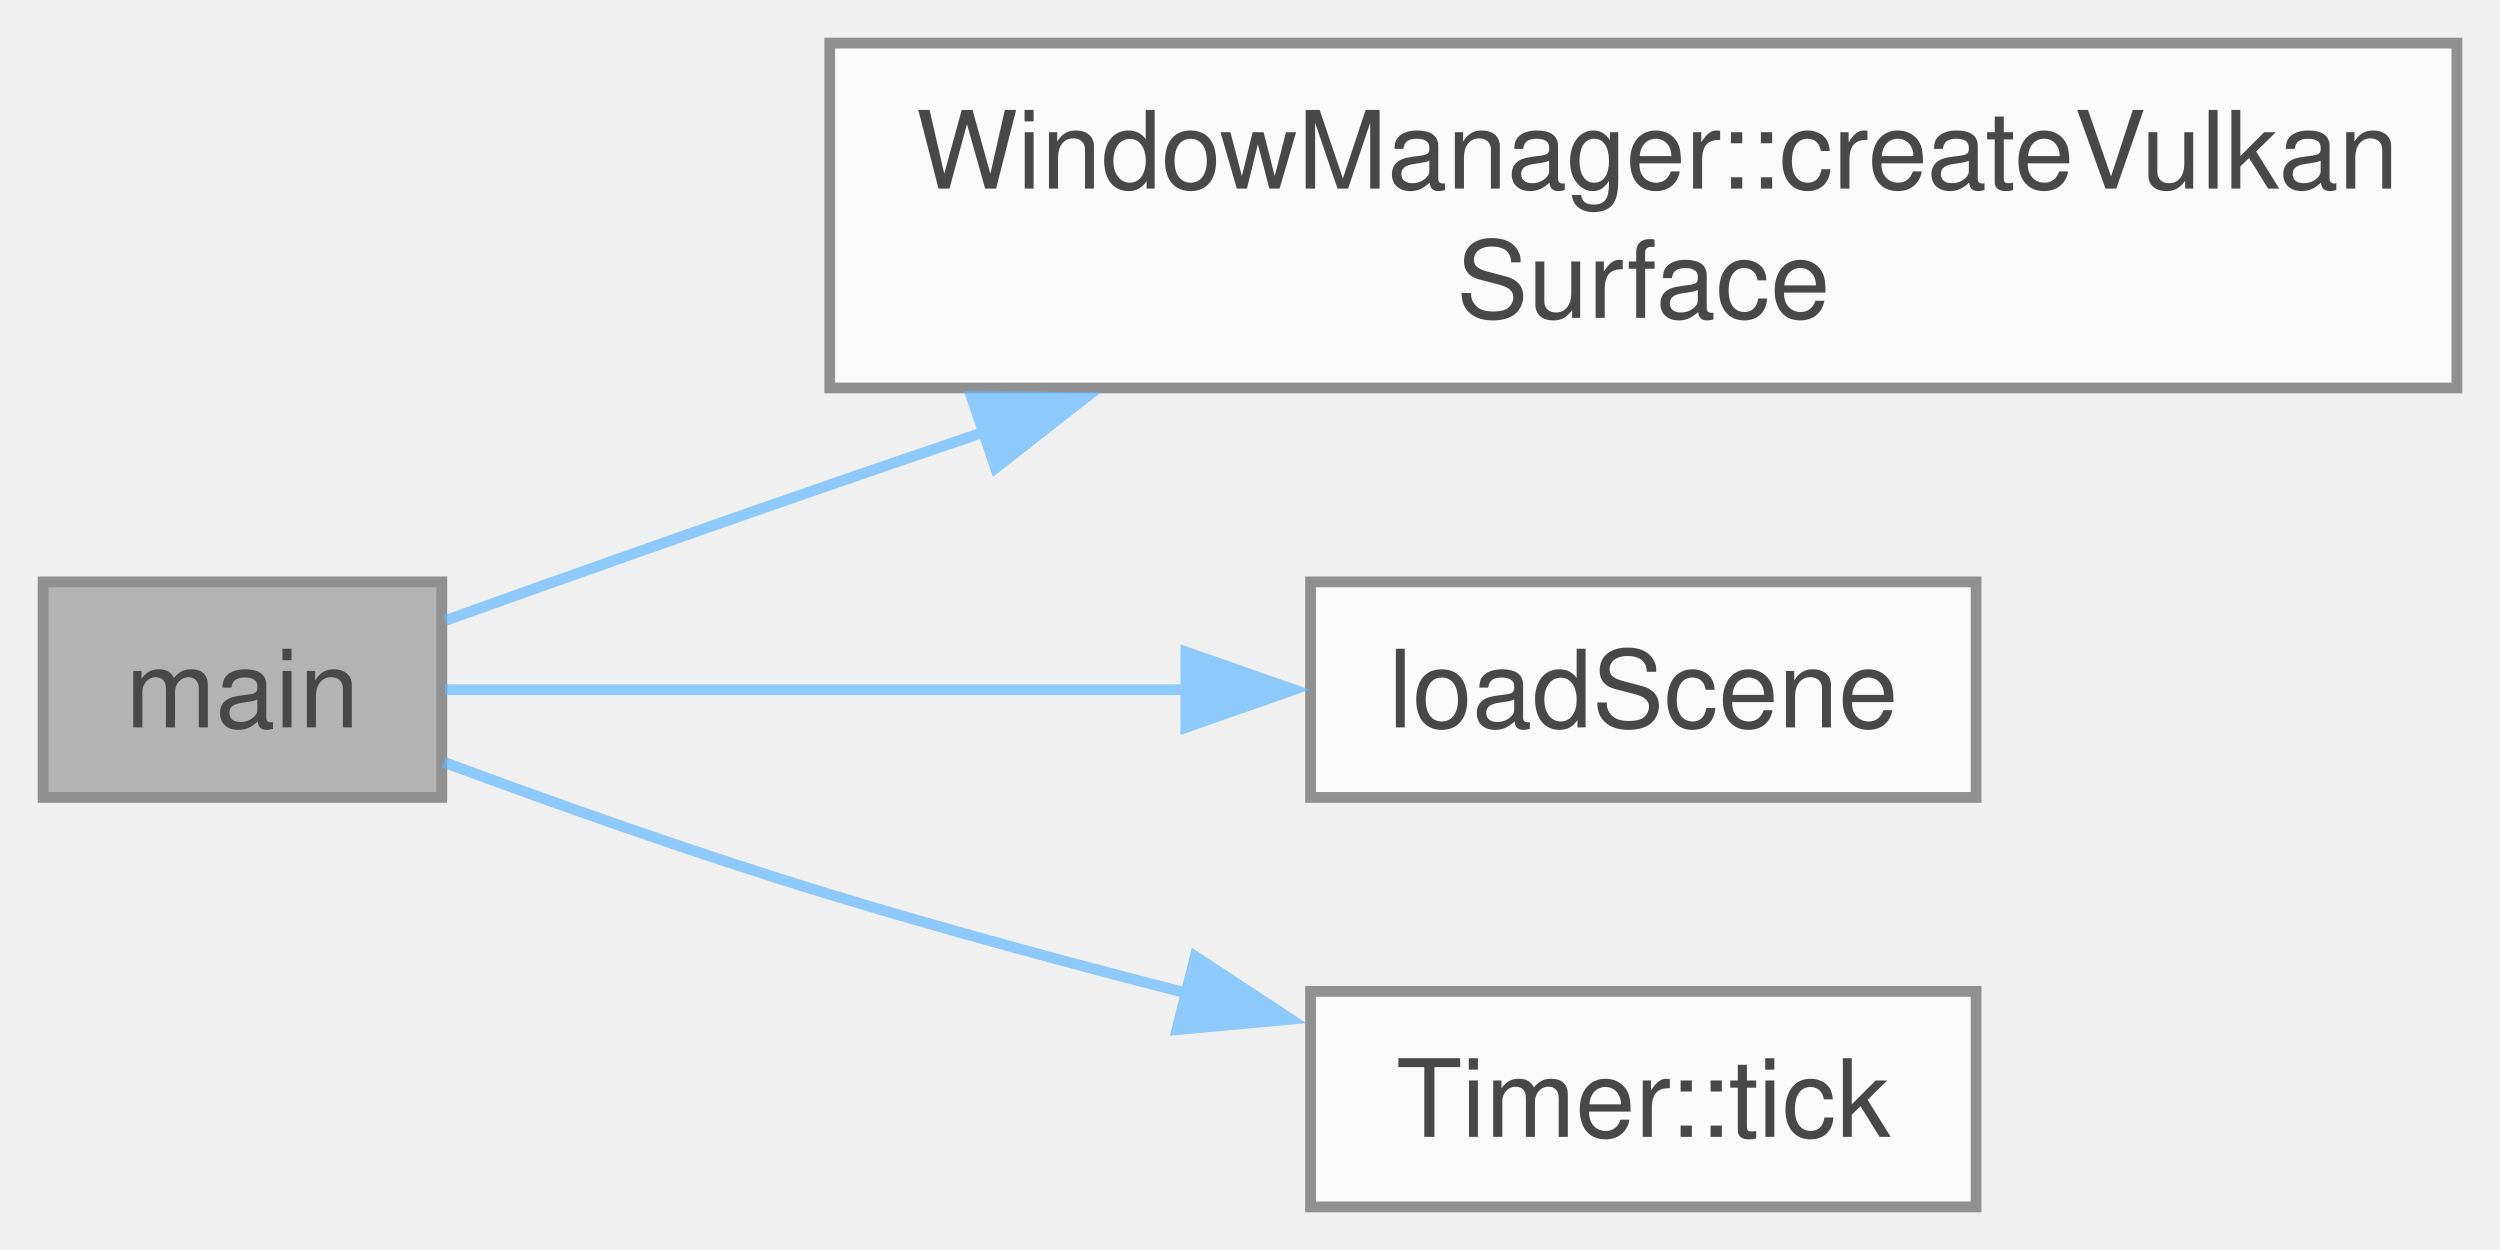
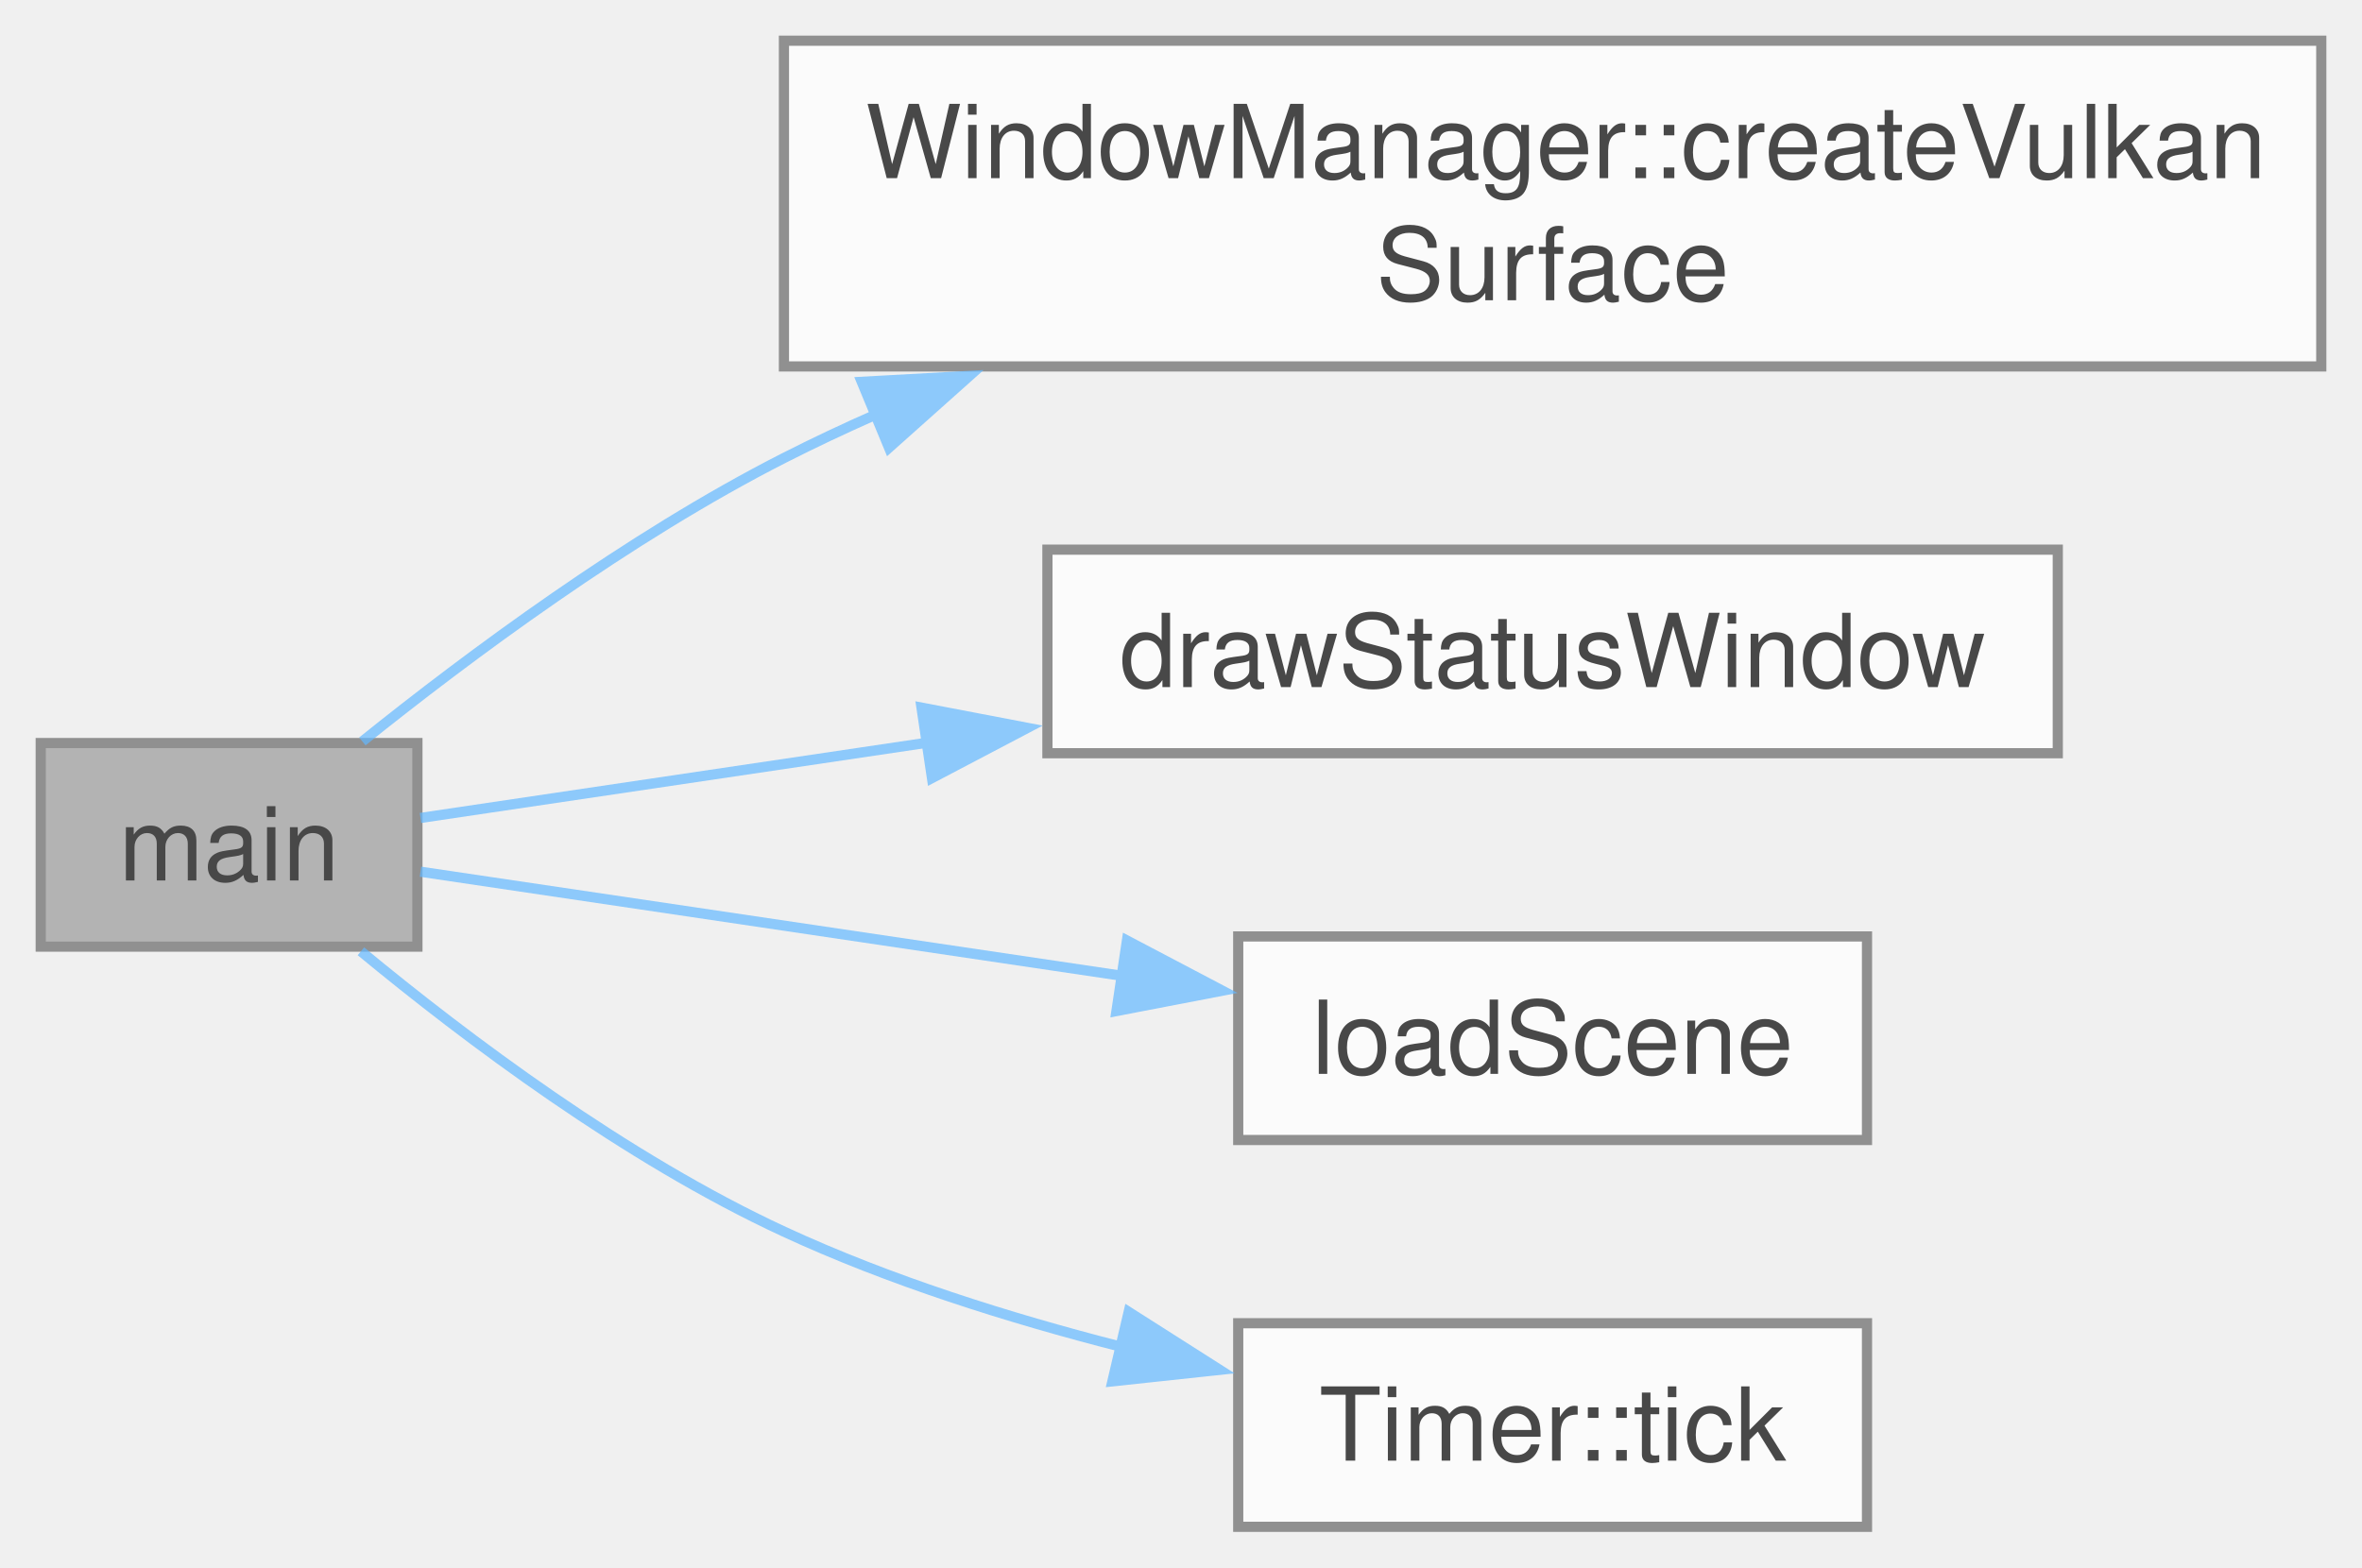
- <svg xmlns="http://www.w3.org/2000/svg" xmlns:xlink="http://www.w3.org/1999/xlink" width="232pt" height="116pt" viewBox="0.00 0.00 232.00 116.00">
+ <svg xmlns="http://www.w3.org/2000/svg" xmlns:xlink="http://www.w3.org/1999/xlink" width="232pt" height="154pt" viewBox="0.00 0.00 232.00 154.00">
  <svg id="main" version="1.1" xml:space="preserve">
    <style type="text/css">
.node, .edge {opacity: 0.7;}
.node.selected, .edge.selected {opacity: 1;}
.edge:hover path { stroke: red; }
.edge:hover polygon { stroke: red; fill: red; }
</style>
    <svg id="graph" class="graph">
-       <g id="graph0" class="graph" transform="scale(1 1) rotate(0) translate(4 112)">
+       <g id="graph0" class="graph" transform="scale(1 1) rotate(0) translate(4 150)">
        <g id="Node000001" class="node">
          <g id="a_Node000001">
            <a xlink:title=" ">
-               <polygon fill="#999999" stroke="#666666" points="37,-58 0,-58 0,-38 37,-38 37,-58" />
-               <text text-anchor="middle" x="18.5" y="-44.5" font-family="Helvetica,sans-Serif" font-size="10.00">main</text>
+               <polygon fill="#999999" stroke="#666666" points="37,-77 0,-77 0,-57 37,-57 37,-77" />
+               <text text-anchor="middle" x="18.5" y="-63.5" font-family="Helvetica,sans-Serif" font-size="10.00">main</text>
            </a>
          </g>
        </g>
        <g id="Node000002" class="node">
          <g id="a_Node000002">
            <a xlink:href="class_window_manager.html#a2f1e418183951bcd11d15577d802c226" target="_top" xlink:title="Create a Vulkan render surface.">
-               <polygon fill="white" stroke="#666666" points="224,-108 73,-108 73,-76 224,-76 224,-108" />
-               <text text-anchor="start" x="81" y="-94.5" font-family="Helvetica,sans-Serif" font-size="10.00">WindowManager::createVulkan</text>
-               <text text-anchor="middle" x="148.5" y="-82.5" font-family="Helvetica,sans-Serif" font-size="10.00">Surface</text>
+               <polygon fill="white" stroke="#666666" points="224,-146 73,-146 73,-114 224,-114 224,-146" />
+               <text text-anchor="start" x="81" y="-132.5" font-family="Helvetica,sans-Serif" font-size="10.00">WindowManager::createVulkan</text>
+               <text text-anchor="middle" x="148.5" y="-120.5" font-family="Helvetica,sans-Serif" font-size="10.00">Surface</text>
            </a>
          </g>
        </g>
        <g id="edge1_Node000001_Node000002" class="edge">
          <g id="a_edge1_Node000001_Node000002">
            <a xlink:title=" ">
-               <path fill="none" stroke="#63b8ff" d="M37.31,-54.41C47.7,-58.13 61.07,-62.88 73,-67 77.7,-68.62 82.57,-70.29 87.46,-71.95" />
-               <polygon fill="#63b8ff" stroke="#63b8ff" points="86.14,-75.2 96.73,-75.1 88.39,-68.57 86.14,-75.2" />
+               <path fill="none" stroke="#63b8ff" d="M31.59,-77.16C42.02,-85.54 57.77,-97.25 73,-105 75.91,-106.48 78.92,-107.9 82,-109.26" />
+               <polygon fill="#63b8ff" stroke="#63b8ff" points="80.64,-112.49 91.22,-113.07 83.32,-106.02 80.64,-112.49" />
            </a>
          </g>
        </g>
        <g id="Node000003" class="node">
          <g id="a_Node000003">
+             <a xlink:href="main_8cpp.html#a35e8d6288acc82b4b239080f7ec483a0" target="_top" xlink:title=" ">
+               <polygon fill="white" stroke="#666666" points="198.12,-96 98.88,-96 98.88,-76 198.12,-76 198.12,-96" />
+               <text text-anchor="middle" x="148.5" y="-82.5" font-family="Helvetica,sans-Serif" font-size="10.00">drawStatusWindow</text>
+             </a>
+           </g>
+         </g>
+         <g id="edge2_Node000001_Node000003" class="edge">
+           <g id="a_edge2_Node000001_Node000003">
+             <a xlink:title=" ">
+               <path fill="none" stroke="#63b8ff" d="M37.3,-69.64C50.38,-71.58 68.98,-74.34 87.18,-77.05" />
+               <polygon fill="#63b8ff" stroke="#63b8ff" points="86.51,-80.48 96.92,-78.49 87.54,-73.56 86.51,-80.48" />
+             </a>
+           </g>
+         </g>
+         <g id="Node000004" class="node">
+           <g id="a_Node000004">
            <a xlink:href="main_8cpp.html#a6145e48ac398693e05869a42ebe37db9" target="_top" xlink:title=" ">
              <polygon fill="white" stroke="#666666" points="179.38,-58 117.62,-58 117.62,-38 179.38,-38 179.38,-58" />
              <text text-anchor="middle" x="148.5" y="-44.5" font-family="Helvetica,sans-Serif" font-size="10.00">loadScene</text>
            </a>
          </g>
        </g>
-         <g id="edge2_Node000001_Node000003" class="edge">
-           <g id="a_edge2_Node000001_Node000003">
+         <g id="edge3_Node000001_Node000004" class="edge">
+           <g id="a_edge3_Node000001_Node000004">
            <a xlink:title=" ">
-               <path fill="none" stroke="#63b8ff" d="M37.3,-48C55.04,-48 82.94,-48 106.22,-48" />
-               <polygon fill="#63b8ff" stroke="#63b8ff" points="106.05,-51.5 116.05,-48 106.05,-44.5 106.05,-51.5" />
+               <path fill="none" stroke="#63b8ff" d="M37.3,-64.36C55.04,-61.72 82.94,-57.58 106.22,-54.13" />
+               <polygon fill="#63b8ff" stroke="#63b8ff" points="106.69,-57.6 116.06,-52.67 105.66,-50.67 106.69,-57.6" />
            </a>
          </g>
        </g>
-         <g id="Node000004" class="node">
-           <g id="a_Node000004">
+         <g id="Node000005" class="node">
+           <g id="a_Node000005">
            <a xlink:href="struct_timer.html#a6f4dc6b9e9f333fa4c60ddf2ff33c801" target="_top" xlink:title="Tick the timer, updating the frame delta.">
              <polygon fill="white" stroke="#666666" points="179.38,-20 117.62,-20 117.62,0 179.38,0 179.38,-20" />
              <text text-anchor="middle" x="148.5" y="-6.5" font-family="Helvetica,sans-Serif" font-size="10.00">Timer::tick</text>
            </a>
          </g>
        </g>
-         <g id="edge3_Node000001_Node000004" class="edge">
-           <g id="a_edge3_Node000001_Node000004">
+         <g id="edge4_Node000001_Node000005" class="edge">
+           <g id="a_edge4_Node000001_Node000005">
            <a xlink:title=" ">
-               <path fill="none" stroke="#63b8ff" d="M37.2,-41.26C47.56,-37.42 60.93,-32.67 73,-29 83.71,-25.74 95.4,-22.58 106.27,-19.8" />
-               <polygon fill="#63b8ff" stroke="#63b8ff" points="106.92,-23.24 115.77,-17.42 105.22,-16.45 106.92,-23.24" />
+               <path fill="none" stroke="#63b8ff" d="M31.45,-56.54C41.79,-47.99 57.49,-36.18 73,-29 83.34,-24.21 95.06,-20.51 106.1,-17.69" />
+               <polygon fill="#63b8ff" stroke="#63b8ff" points="106.86,-21.11 115.8,-15.42 105.26,-14.29 106.86,-21.11" />
            </a>
          </g>
        </g>
      </g>
    </svg>
  </svg>
  <style type="text/css">

[data-mouse-over-selected='false'] { opacity: 0.7; }
[data-mouse-over-selected='true']  { opacity: 1.0; }

</style>
</svg>
